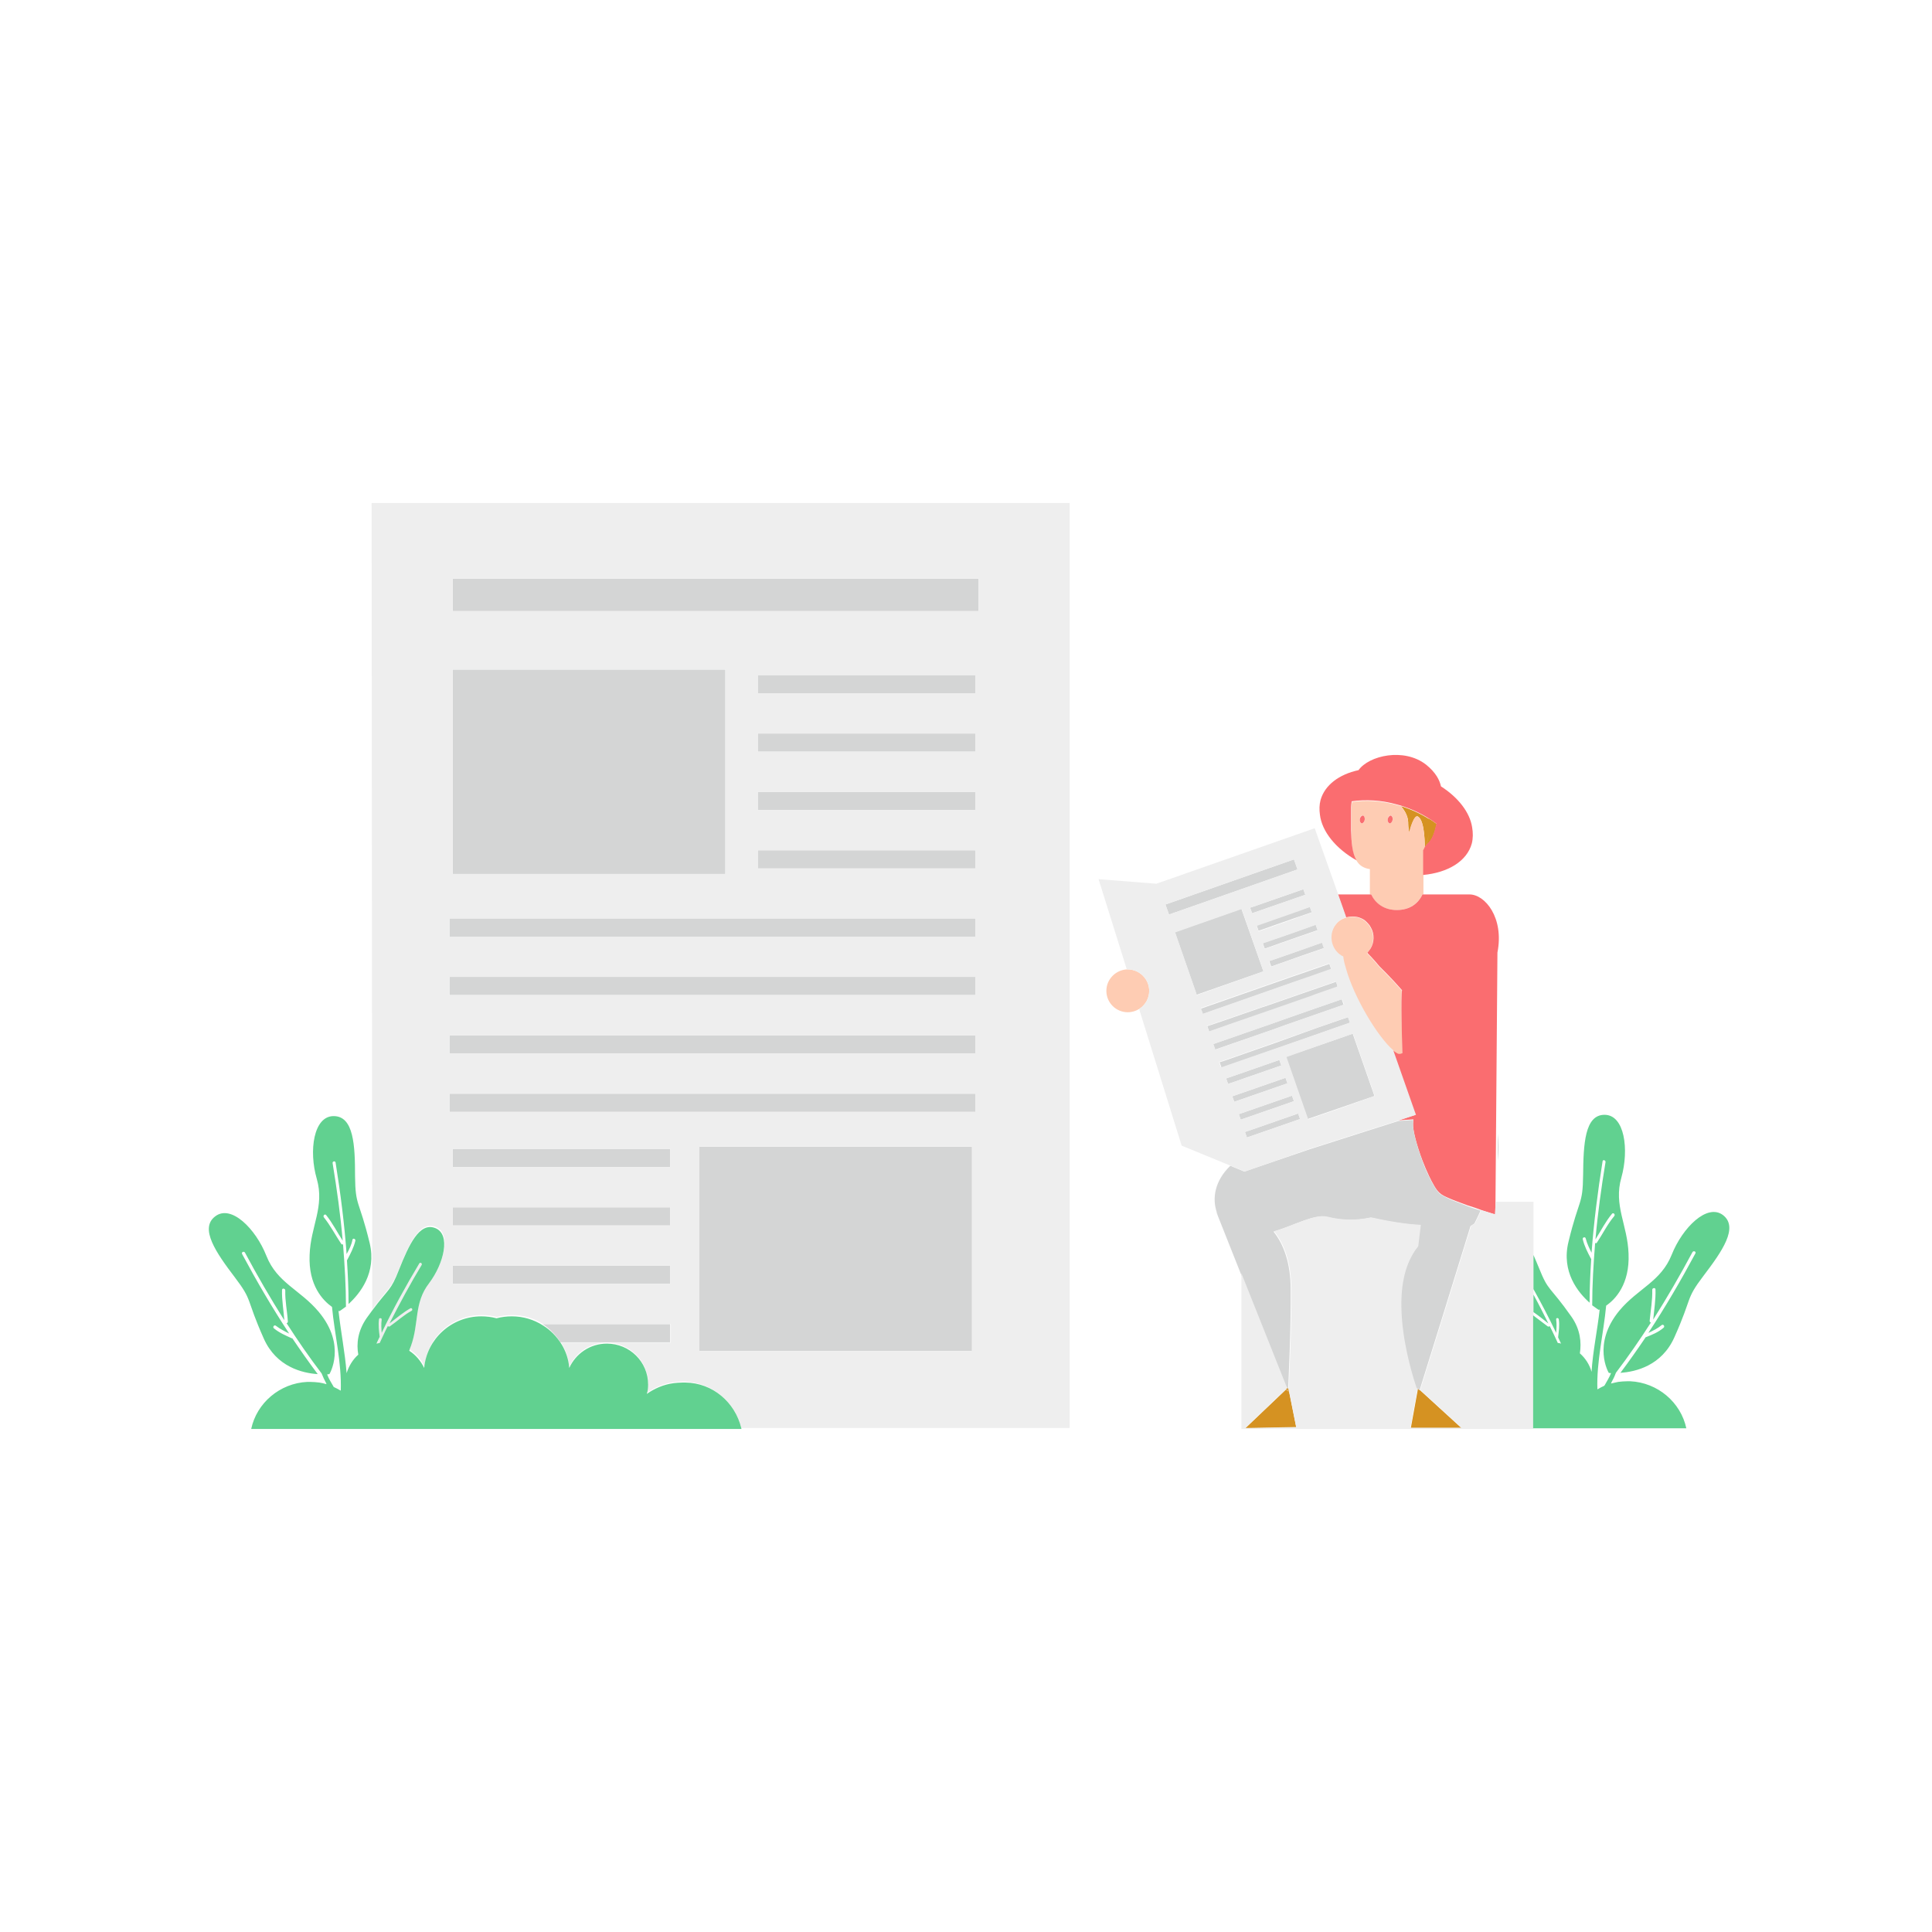
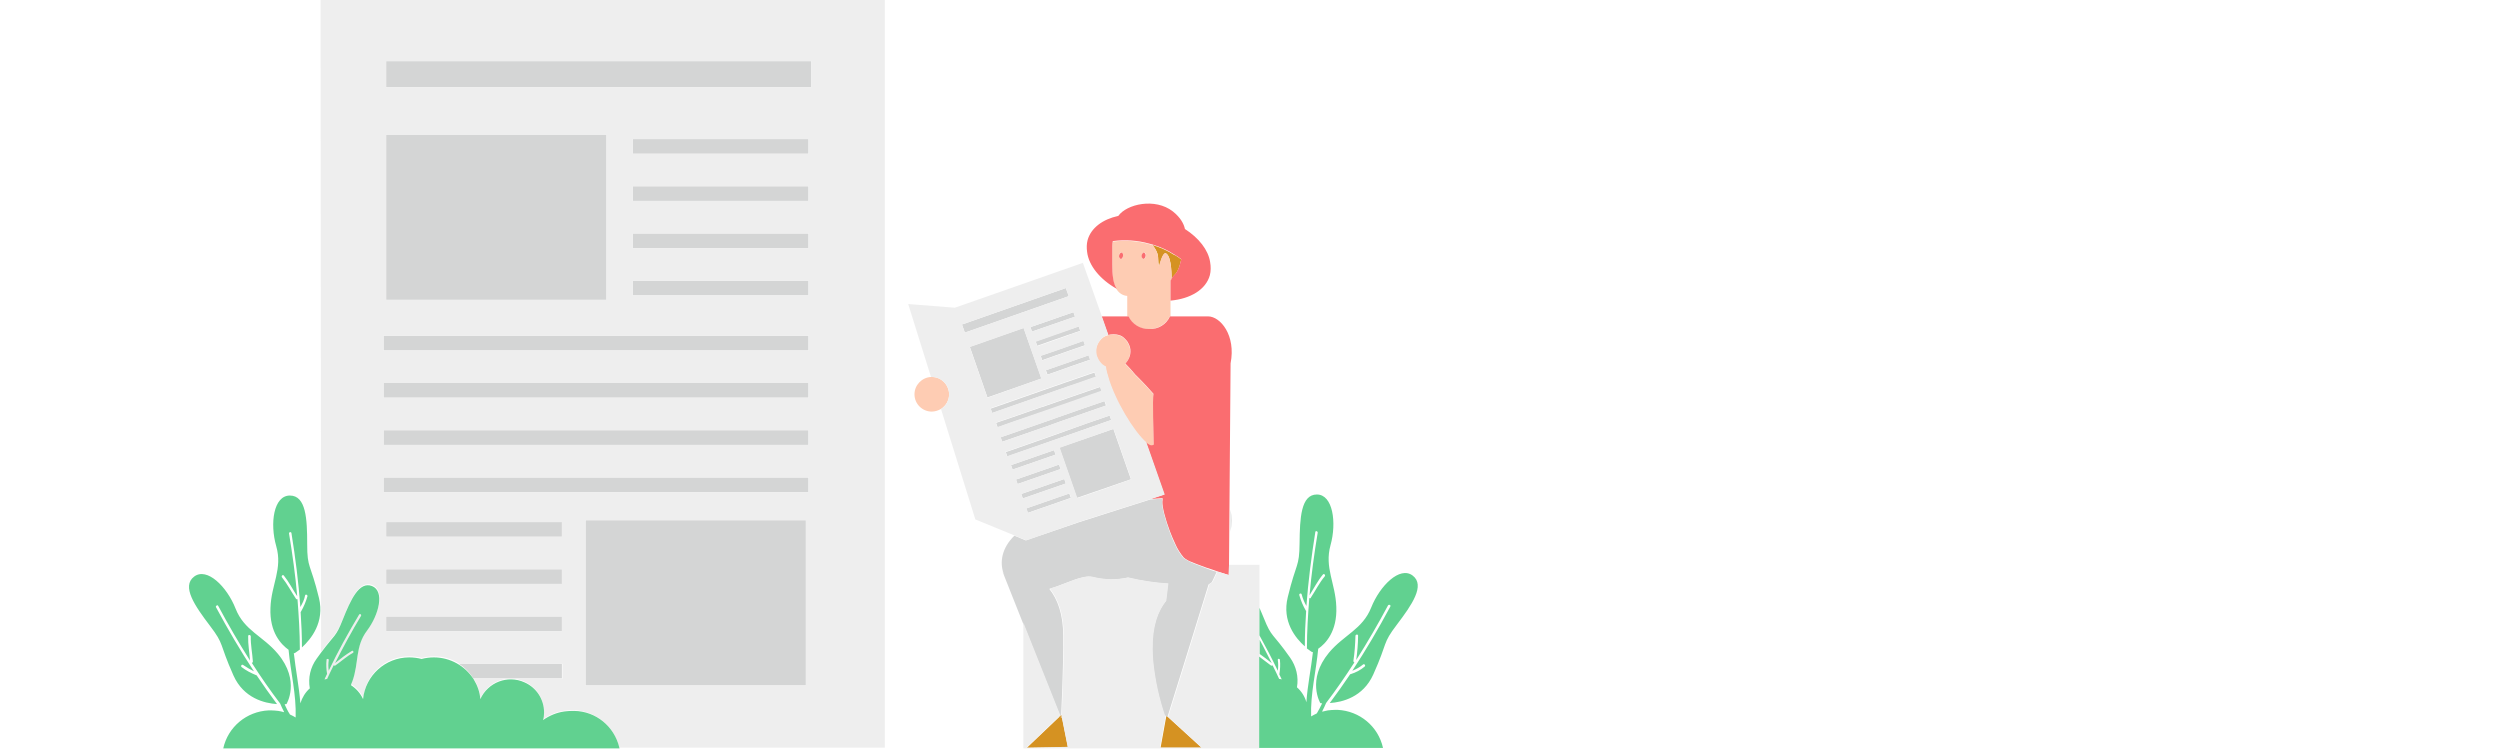
- <svg xmlns="http://www.w3.org/2000/svg" version="1.1" id="Layer_1" x="0px" y="0px" viewBox="0 0 595.3 595.3" style="enable-background:new 0 0 595.3 595.3;" xml:space="preserve">
+ <svg xmlns="http://www.w3.org/2000/svg" version="1.1" id="Layer_1" x="0px" y="0px" viewBox="0 0 953 285.3" style="enable-background:new 0 0 953 285.3;" xml:space="preserve">
  <style type="text/css">
	.st0{fill:#D59222;}
	.st1{fill:#FECCB3;}
	.st2{fill:#FA6D70;}
	.st3{fill:#D4D5D5;}
	.st4{fill:#EEEEEE;}
	.st5{fill:#61D190;}
</style>
-   <path id="color_x5F_6" class="st0" d="M437.3,429.9l0.4-1.4l12.7,11.6h-15.7l2.1-11.6C437.1,429.4,437.3,429.9,437.3,429.9z   M436.8,428.5c0.3,0.9,0.5,1.4,0.5,1.4l0.4-1.4l-0.8-0.7L436.8,428.5z M440.2,256.1c0,1.9-0.4,3.7-1.2,5.2c0.8-1.6,2-1.5,3.1-5.1  c0.2-0.8,0.4-1.5,0.6-2.3c-0.8-0.6-1.6-1.2-2.5-1.7L440.2,256.1L440.2,256.1z M436.9,251.6c2.3,1.3,2.1,9.7,2.1,9.7  c0.8-1.6,1.2-3.4,1.2-5.2v-3.8c-2.5-1.6-5.4-2.9-8.5-3.9c2.1,2.5,2.2,4.3,2.2,5.4c0,1,0.2,2.2,0.3,2.7h0.1  C434.5,255.5,435.7,250.9,436.9,251.6z M434.2,256.3L434.2,256.3c0,0.1,0,0.1,0,0.1S434.2,256.4,434.2,256.3z M397.1,428.7  c0,0,0.1,0.1,0.1,0.1l-0.1-0.5C397.1,428.5,397.1,428.6,397.1,428.7z M396.6,427.7l-0.4,0.4c0.3,0.2,0.5,0.3,0.8,0.5L396.6,427.7z   M397.1,428.9l-0.1-0.2c-0.3-0.2-0.5-0.3-0.8-0.5l-12.5,11.9l15.7-0.3l-2.2-11c0,0-0.1-0.1-0.1-0.1  C397.1,428.8,397.1,428.9,397.1,428.9z M397.1,428.7c0-0.1,0-0.2,0-0.4l-0.2-0.8l-0.3,0.3L397.1,428.7  C397,428.6,397.1,428.7,397.1,428.7z M397.1,428.9c0,0,0-0.1,0-0.2c0,0-0.1,0-0.1-0.1L397.1,428.9z" />
-   <path id="color_x5F_5" class="st1" d="M436.9,251.6c-1.2-0.7-2.5,3.9-2.7,4.8c0,0.1,0,0.1,0,0.1s0-0.1,0-0.1  c-0.1-0.4-0.3-1.7-0.3-2.6c0-1.1-0.1-2.8-2.2-5.4c-0.4-0.1-0.7-0.2-1.1-0.3c-4.9-1.4-9.8-1.6-14-1c-0.1,0.6-0.2,1.3-0.2,1.9v7.1  c0,3.6,0.2,6.9,1.6,9.1c0.8,1.4,2.1,2.3,4.1,2.6v7.8h0.4c1.3,2.8,3.9,4.8,7.9,4.8s6.6-2.1,7.9-4.8h0.3v-5.9v-7.6  c0.2-0.3,0.3-0.5,0.4-0.8C439,261.3,439.2,252.9,436.9,251.6z M419.6,253.7c-0.4,0-0.7-0.6-0.6-1.3c0.1-0.7,0.4-1.2,0.9-1.1  c0.4,0,0.7,0.6,0.6,1.3C420.4,253.2,420.1,253.7,419.6,253.7z M428.2,253.7c-0.4,0-0.7-0.6-0.6-1.3c0.1-0.7,0.4-1.2,0.9-1.1  c0.4,0,0.7,0.6,0.6,1.3C429,253.2,428.6,253.7,428.2,253.7z M354.1,305.3c0,2.3-1.2,4.4-3.1,5.6c-1,0.6-2.2,1-3.5,1  c-3.6,0-6.6-2.9-6.6-6.6c0-3.5,2.8-6.4,6.3-6.6c0.1,0,0.2,0,0.3,0C351.1,298.7,354.1,301.7,354.1,305.3z M432.1,324.7  c-0.6,0.3-1.1,0.3-1.5,0.1c-0.4-0.2-0.9-0.6-1.5-1c-4.7-4-12.1-16.1-14.6-25.3c-0.4-1.3-0.6-2.5-0.8-3.6c-0.4-0.2-0.9-0.5-1.3-0.8  c-2.8-2.3-3.2-6.5-0.8-9.3c0.8-1,1.9-1.7,3-2c1.3-0.4,2.8-0.4,4.1,0c0.8,0.3,1.5,0.6,2.1,1.2c0.4,0.4,0.8,0.8,1.1,1.2  c0.3,0.5,0.6,1,0.8,1.5c0.8,2.1,0.5,4.7-1.1,6.5c-0.1,0.2-0.3,0.3-0.4,0.5c2,2,3.7,4.1,3.7,4.1s3.7,3.6,7,7.4  C431.7,307.2,432,320.9,432.1,324.7z" />
-   <path id="color_x5F_4" class="st2" d="M418,265.1c-6.4-3.6-10.7-8.9-11.3-14.1c0,0,0,0,0,0c-0.2-1.5-0.2-3,0.2-4.5  c1.3-4.6,5.7-7.9,11.7-9.2c3.2-4.5,14-7,20.8-1.7c3,2.4,4.2,4.8,4.6,6.7c5.3,3.4,8.9,8,9.6,12.6c0.3,1.7,0.3,3.4-0.1,5  c-1.5,5.5-7.4,9-15,9.7v-7.6c0.2-0.3,0.3-0.5,0.4-0.8c0.8-1.6,2-1.5,3.1-5.1c0.2-0.8,0.4-1.5,0.6-2.3c-0.8-0.6-1.6-1.2-2.5-1.7  c-2.5-1.6-5.4-2.9-8.5-3.9c-0.4-0.1-0.7-0.2-1.1-0.3c-4.9-1.4-9.8-1.6-14-1c-0.1,0.6-0.2,1.3-0.2,1.9v7.1  C416.4,259.7,416.7,263,418,265.1z M452.8,275.6h-14.2h-0.3c-1.3,2.8-3.9,4.8-7.9,4.8s-6.6-2.1-7.9-4.8h-0.4h-9.9l0.5,1.4l2,5.7  c1.3-0.4,2.8-0.4,4.1,0c0.8,0.3,1.5,0.6,2.1,1.2c0.4,0.4,0.8,0.8,1.1,1.2c0.3,0.5,0.6,1,0.8,1.5c0.8,2.1,0.5,4.7-1.1,6.5  c-0.1,0.2-0.3,0.3-0.4,0.5c2,2,3.7,4.1,3.7,4.1s3.7,3.6,7,7.4c-0.4,2,0,15.6,0.1,19.4c-0.6,0.3-1.1,0.3-1.5,0.1  c-0.4-0.2-0.9-0.6-1.5-1l6.6,18.8l0.4,1.1l-5.2,1.7l4.6-0.3c0,0,0,0.5-0.1,1.3c-0.1,2.1,1.2,6.9,2.9,11.4c0.6,1.6,1.3,3.2,2,4.7  c1.1,2.3,2.2,4.3,3.2,5.2c0.6,0.6,1.7,1.2,3.2,1.8c0.6,0.3,1.3,0.5,2,0.8c1.1,0.4,2.3,0.9,3.5,1.3c1.6,0.5,3.1,1,4.4,1.5  c2.4,0.8,4.2,1.3,4.2,1.3l0-4l0.6-76.7C463.5,282.8,457.6,275.6,452.8,275.6z M428.2,253.7c0.4,0,0.8-0.5,0.9-1.1  c0.1-0.7-0.2-1.2-0.6-1.3c-0.4,0-0.8,0.5-0.9,1.1C427.5,253.1,427.8,253.6,428.2,253.7z M419.9,251.3c-0.4,0-0.8,0.5-0.9,1.1  c-0.1,0.7,0.2,1.2,0.6,1.3c0.4,0,0.8-0.5,0.9-1.1C420.6,251.9,420.3,251.3,419.9,251.3z" />
-   <path id="color_x5F_3" class="st3" d="M448.7,370.3c-0.7-0.3-1.4-0.5-2-0.8c-1.5-0.7-2.6-1.3-3.2-1.8c-1-1-2.1-2.9-3.2-5.2  c-0.7-1.4-1.4-3-2-4.7c-1.7-4.6-3-9.3-2.9-11.4c0-0.9,0.1-1.3,0.1-1.3l-4.6,0.3l-10.7,3.4l-7.2,2.3l-9.4,3l-20.2,6.9l-4.3-1.8  c-4.9,4.7-5.6,10.2-4.2,14.2c0,0,0,0,0,0c0,0,0,0.1,0,0.1c0.1,0.3,0.3,0.7,0.4,1c-0.4-0.8-0.9-2-0.9-2l7.9,19.9l14.1,35.4l0.3-0.3  l0.2,0.8c0.1-3,0.9-18.3,0.8-30.8c0-8.6-2.3-14.3-5.3-18c6.4-1.9,12.6-5.5,16.5-4.5c4.7,1.2,9.2,1.1,13.4,0.2  c5.4,1.2,10.7,2.1,15.3,2.3c-0.3,2.5-0.6,4.8-0.8,6.6c-3.1,3.8-5.3,9.6-5.2,18.4c0,1.4,0.1,2.9,0.2,4.3c0.8,9.6,3.6,18.3,4.7,21.6  l0.1-0.7l0.8,0.7l7.1-22.8l8.6-27.8l1.2-0.8c0,0,0.8-1.5,1.9-4c-1.3-0.4-2.9-0.9-4.4-1.5C451,371.2,449.8,370.7,448.7,370.3z   M375.6,374.7c0,0.1,0.1,0.2,0.1,0.3C375.8,375.2,375.7,375,375.6,374.7z M461.5,357.6v-8.3C461.8,351.7,461.9,354.6,461.5,357.6z   M399.8,267.9l-39.6,13.9l-1.1-3.1l39.6-13.9L399.8,267.9z M385.2,279.7l16.4-5.7l0.6,1.7l-16.4,5.7L385.2,279.7z M401.1,280.3  l2.5-0.9l0.6,1.7l-4.1,1.4l-1.2,0.4l-11.1,3.9l-0.6-1.7l13.4-4.7L401.1,280.3z M399.5,287l5.9-2.1l0.6,1.7l-6.1,2.1l-5.4,1.9  l-4.8,1.7l-0.6-1.7l6.7-2.3L399.5,287z M400.9,292.7l6.5-2.3l0.6,1.7l-6.7,2.3l-5.6,2l-4,1.4l-0.6-1.7l3.8-1.3L400.9,292.7z   M394.2,326.6l0.6,1.7l-16.4,5.7l-0.6-1.7L394.2,326.6z M380.3,339.5l-0.6-1.7l16.4-5.7l0.6,1.7L380.3,339.5z M382.3,345l-0.6-1.7  l16.4-5.7l0.6,1.7L382.3,345z M384.2,350.5l-0.6-1.7l16.4-5.7l0.6,1.7L384.2,350.5z M399.9,302.2l-29.1,10.2l-0.2,0.1l0-0.1  l-0.6-1.6l28.6-10l3.8-1.3l7.2-2.5l0.6,1.7l-7.4,2.6L399.9,302.2z M380.3,315.2l-7.7,2.7l-0.6-1.7l5.3-1.8l12.1-4.2l0.1,0l14.1-4.9  l0.3-0.1l7.8-2.7l0.4,1.2l0.2,0.5l-0.6,0.2l-6.3,2.2l-1,0.4l-12.9,4.5l-0.6,0.2L380.3,315.2z M374.4,323.4l-0.6-1.7l13.8-4.8  l4.9-1.7l2.5-0.9l10-3.5l8.4-2.9l0.6,1.7l-8.6,3l-9.2,3.2l-3.3,1.2l-1.4,0.5L374.4,323.4z M406.4,316.5l9-3.1l0.6,1.7l-9.1,3.2  l-30.5,10.7l-0.6-1.7l1.3-0.4l16-5.6L406.4,316.5z M389.3,299.3l-20,7l-0.2,0.1l-0.4,0.1l-0.1-0.2l0-0.1l-6.6-19l20.5-7.2  L389.3,299.3z M407.6,321.7l9.2-3.2l6.7,19.2l-11.3,3.9l-9.3,3.2l-6.7-19.2L407.6,321.7z M139.5,178.3h162v10h-162V178.3z   M233.5,208h67v5.6h-67V208z M233.5,226h67v5.6h-67V226z M233.5,244h67v5.6h-67V244z M233.5,262h67v5.6h-67V262z M139.5,354h67v5.6  h-67V354z M139.5,372h67v5.6h-67V372z M139.5,390h67v5.6h-67V390z M167.2,408h39.3v5.6h-33.8C171.3,411.4,169.4,409.4,167.2,408z   M138.5,283h162v5.6h-162V283z M138.5,301h162v5.6h-162V301z M138.5,319h162v5.6h-162V319z M138.5,337h162v5.6h-162V337z   M223.5,269.3h-84v-63h84V269.3z M215.5,353.3h84v63h-84V353.3z" />
-   <path id="color_x5F_2" class="st4" d="M460.9,370.3h11.6v16.4v10.5v1.7v5.4v1v9.7v3.5v21.7v0.1h-90v-0.1v-14v-33.9l14.1,35.4  l-0.4,0.4l-12.5,11.9l15.7-0.3l-2.2-11l-0.1-0.5c0.1-3,0.9-18.3,0.8-30.8c0-8.6-2.3-14.3-5.3-18c6.4-1.9,12.6-5.5,16.5-4.5  c4.7,1.2,9.2,1.1,13.4,0.2c5.4,1.2,10.7,2.1,15.3,2.3c-0.3,2.5-0.6,4.8-0.8,6.6c-3.1,3.8-5.3,9.6-5.2,18.4c0,1.4,0.1,2.9,0.2,4.3  c0.8,9.6,3.6,18.3,4.7,21.6l-2.1,11.6h15.7l-12.7-11.6l7.1-22.8l8.6-27.8l1.2-0.8c0,0,0.8-1.5,1.9-4c2.4,0.8,4.2,1.3,4.2,1.3  L460.9,370.3z M383.5,361l-4.3-1.8l-15.1-6.2L351,310.9c1.9-1.2,3.1-3.2,3.1-5.6c0-3.6-2.9-6.6-6.6-6.6c-0.1,0-0.2,0-0.3,0  l-8.7-27.8l17.8,1.4l48.8-17.1l7.2,20.3l0.5,1.4l2,5.7c-1.1,0.4-2.2,1-3,2c-2.3,2.8-2,6.9,0.8,9.3c0.4,0.3,0.8,0.6,1.3,0.8  c0.1,1.1,0.4,2.3,0.8,3.6c2.5,9.1,9.9,21.3,14.6,25.3l6.6,18.8l0.4,1.1l-5.2,1.7l-10.7,3.4l-7.2,2.3l-9.4,3L383.5,361z M412,303.6  l-0.4-1.2l-7.8,2.7l-0.3,0.1l-14.1,4.9l-0.1,0l-12.1,4.2l-5.3,1.8l0.6,1.7l7.7-2.7l10.4-3.6l0.6-0.2l12.9-4.5l1-0.4l6.3-2.2l0.6-0.2  L412,303.6z M423.6,337.7l-6.7-19.2l-9.2,3.2l-11.3,4l6.7,19.2l9.3-3.2L423.6,337.7z M400,343.1l-16.4,5.7l0.6,1.7l16.4-5.7  L400,343.1z M406.8,318.3l9.1-3.2l-0.6-1.7l-9,3.1l-13.4,4.7l-16,5.6l-1.3,0.4l0.6,1.7L406.8,318.3z M394.2,326.6l-16.4,5.7l0.6,1.7  l16.4-5.7L394.2,326.6z M413.5,307.9l-8.4,2.9l-10,3.5l-2.5,0.9l-4.9,1.7l-13.8,4.8l0.6,1.7l17.2-6l1.4-0.5l3.3-1.2l9.2-3.2l8.6-3  L413.5,307.9z M389.3,299.3l-6.7-19.2l-20.5,7.2l6.6,19l0,0.1l0.1,0.2l0.4-0.1l0.2-0.1L389.3,299.3z M400.1,282.6l4.1-1.4l-0.6-1.7  l-2.5,0.9l-0.5,0.2l-13.4,4.7l0.6,1.7l11.1-3.9L400.1,282.6z M402.2,275.7l-0.6-1.7l-16.4,5.7l0.6,1.7L402.2,275.7z M389.7,292.4  l4.8-1.7l5.4-1.9l6.1-2.1l-0.6-1.7l-5.9,2.1l-3.7,1.3l-6.7,2.3L389.7,292.4z M391,296.2l0.6,1.7l4-1.4l5.6-2l6.7-2.3l-0.6-1.7  l-6.5,2.3l-6,2.1L391,296.2z M399.8,267.9l-1.1-3.1l-39.6,13.9l1.1,3.1L399.8,267.9z M370.6,312.4l0.2-0.1l29.1-10.2l2.9-1l7.4-2.6  l-0.6-1.7l-7.2,2.5l-3.8,1.3l-28.6,10l0.6,1.6L370.6,312.4z M380.3,339.5l16.4-5.7l-0.6-1.7l-16.4,5.7L380.3,339.5z M381.7,343.3  l0.6,1.7l16.4-5.7l-0.6-1.7L381.7,343.3z M126.5,403.1c-2.3,1.3-4.4,3.1-6.5,4.7c3.1-6.1,6.4-12.2,9.9-18c0.3-0.5-0.4-1-0.7-0.5  c-4.2,7-8.1,14.1-11.6,21.4c-0.1-1.3-0.2-2.7,0-4.1c0.1-0.5-0.8-0.6-0.8-0.1c-0.3,1.8,0,3.6,0.2,5.5c0,0,0,0.1,0,0.1  c-0.3,0.6-0.6,1.3-0.9,1.9c0.3-0.1,0.7-0.1,1-0.2c0.8-1.7,1.6-3.5,2.5-5.2c0.1,0.1,0.4,0.2,0.6,0.1c2.3-1.6,4.3-3.5,6.7-4.8  C127.3,403.6,127,402.8,126.5,403.1z M114.5,155h215.1v285H228.4c-1.8-7.9-8.8-13.9-17.2-14.3c-0.3,0-0.6,0-0.9,0  c-0.9,0-1.9,0.1-2.8,0.2c-3,0.4-5.8,1.6-8.2,3.3c0.2-0.9,0.4-1.9,0.4-2.9c0-6.9-5.7-12.6-12.7-12.6c-5.2,0-9.7,3.1-11.6,7.5  c-0.2-2.7-1.1-5.3-2.5-7.5h33.8V408h-39.3c-2.8-1.8-6-2.8-9.6-2.8c-1.6,0-3.2,0.2-4.7,0.6c-1.5-0.4-3.1-0.6-4.7-0.6  c-9.3,0-16.8,7-17.6,15.9c-1-2.2-2.6-4-4.6-5.3c0.2-0.4,0.4-0.9,0.5-1.4c2.5-7.2,0.9-13.3,5.6-19.4c4.7-6.1,6.8-15.1,1.9-17  c-4.9-1.9-8.1,5.2-11.1,12.7c-2.8,6.9-3.1,5.5-8.4,12.8L114.5,155L114.5,155z M206.5,390h-67v5.6h67V390z M206.5,372h-67v5.6h67V372  z M206.5,354h-67v5.6h67V354z M299.5,353.3h-84v63h84V353.3z M300.5,262h-67v5.6h67V262z M300.5,244h-67v5.6h67V244z M300.5,226h-67  v5.6h67V226z M300.5,208h-67v5.6h67V208z M139.5,188.3h162v-10h-162V188.3z M139.5,269.3h84v-63h-84V269.3z M138.5,288.6h162V283  h-162V288.6z M138.5,306.6h162V301h-162V306.6z M138.5,324.6h162V319h-162V324.6z M138.5,342.6h162V337h-162V342.6z" />
-   <path id="color_x5F_1" class="st5" d="M512.6,409.1c0.5-0.4-0.1-1.2-0.6-0.8c-1.2,1-2.6,1.7-4.1,2.4c5.2-7.9,10-16.1,14.5-24.5  c0.3-0.6-0.6-0.9-0.9-0.4c-3.8,7.1-7.8,14-12.1,20.8c0.3-3.1,0.8-6.2,0.7-9.3c0-0.6-1-0.5-1,0.1c0.1,3.2-0.5,6.4-0.8,9.6  c0,0.3,0.2,0.5,0.4,0.5c-3.4,5.3-7,10.5-10.8,15.5c-0.4,1.1-0.9,2.1-1.4,3c0,0.1-0.1,0.2-0.1,0.3c0.7-0.2,1.4-0.3,2.2-0.5  c0.9-0.1,1.8-0.2,2.8-0.2c0.3,0,0.6,0,0.9,0c8.5,0.4,15.6,6.5,17.3,14.5h-47.2v-21.7V415v-9.7c1.5,1.1,3,2.3,4.5,3.4  c0.2,0.1,0.4,0.1,0.6-0.1c0.9,1.7,1.7,3.5,2.5,5.2c0.3,0,0.7,0.1,1,0.2c-0.3-0.6-0.6-1.3-0.9-1.9c0,0,0-0.1,0-0.1  c0.2-1.8,0.5-3.6,0.2-5.5c-0.1-0.5-0.9-0.5-0.8,0.1c0.2,1.4,0.1,2.7,0,4.1c-2.2-4.6-4.5-9-7-13.5v-10.5c0.6,1.3,1.1,2.6,1.7,4  c3,7.5,3.1,5.2,10,15c2.8,4,3.1,8,2.6,11.3c1.7,1.5,3,3.5,3.6,5.7c0.4-6.4,1.8-12.8,2.5-19.2c-0.2,0.1-0.3,0.1-0.3,0.1  s-0.8-0.5-2-1.4c0-6.4,0.4-12.8,0.9-19.2c0.2,0.1,0.5,0.1,0.6-0.2c1.8-2.7,3.2-5.6,5.3-8.1c0.4-0.5-0.3-1.2-0.7-0.7  c-2,2.4-3.4,5.2-5.1,7.9c0.7-8,1.8-15.9,3.1-23.8c0.1-0.6-0.8-0.9-0.9-0.3c-1.5,9.4-2.7,18.8-3.4,28.2c-0.7-1.4-1.4-2.8-1.8-4.4  c-0.1-0.6-1.1-0.4-0.9,0.3c0.5,2.1,1.5,4,2.5,5.9c0,0,0.1,0.1,0.1,0.1c-0.3,4.5-0.5,9-0.5,13.5c-3.5-3.1-8.8-9.5-6.5-18.8  c3.3-13.6,4.4-11.1,4.5-20.6c0.1-9.5,0.5-18.5,6.6-18.5c6.2,0,7.6,10.7,5.2,19.3c-2.5,8.6,1.9,14.6,2.2,23.5  c0.4,9.4-4.1,14.1-6.9,16c-0.8,8.6-3,17.2-2.7,25.8c0.7-0.4,1.4-0.8,2.1-1.1c0,0,0-0.1,0.1-0.1c0.6-1.1,1.5-2.5,2-3.8  c-0.4,0-0.7-0.1-0.7-0.1s-5.3-8.8,3.3-19.2c5.7-6.8,12.8-8.9,16.1-17.2s10.9-15.9,15.8-12.2c4.9,3.8-0.3,11.2-6,18.7  c-5.7,7.5-3.3,6.3-9,19c-3.9,8.7-11.9,10.6-16.6,10.9c2.7-3.6,5.3-7.3,7.8-11c0,0,0.1,0,0.1,0C509,411.3,511,410.5,512.6,409.1z   M472.5,398.9v5.4c1.6,1.1,3.1,2.3,4.6,3.5C475.6,404.8,474.1,401.8,472.5,398.9z M228.4,440c0,0.1,0,0.2,0.1,0.3H77.4  c1.7-8,8.8-14.1,17.3-14.5c0.3,0,0.6,0,0.9,0c0.9,0,1.9,0.1,2.8,0.2c0.7,0.1,1.5,0.3,2.2,0.5c0-0.1-0.1-0.2-0.1-0.3  c-0.5-0.9-1-2-1.4-3c-3.8-5-7.4-10.2-10.8-15.5c0.2,0,0.4-0.2,0.4-0.5c-0.2-3.2-0.9-6.4-0.8-9.6c0-0.6-1-0.8-1-0.1  c-0.1,3.1,0.5,6.2,0.7,9.3c-4.3-6.8-8.3-13.7-12.1-20.8c-0.3-0.6-1.2-0.2-0.9,0.4c4.5,8.4,9.3,16.6,14.5,24.5  c-1.4-0.7-2.8-1.4-4.1-2.4c-0.5-0.4-1.1,0.4-0.6,0.8c1.7,1.4,3.6,2.2,5.6,3.1c0,0,0.1,0,0.1,0c2.5,3.7,5.1,7.4,7.8,11  c-4.7-0.3-12.7-2.2-16.6-10.9c-5.7-12.8-3.3-11.5-9-19c-5.7-7.5-10.9-15-6-18.7c4.9-3.8,12.5,3.8,15.8,12.2  c3.3,8.3,10.4,10.4,16.1,17.2c8.7,10.4,3.3,19.2,3.3,19.2s-0.3,0-0.7,0.1c0.5,1.4,1.4,2.7,2,3.8c0,0,0,0.1,0.1,0.1  c0.7,0.3,1.4,0.7,2.1,1.1c0.3-8.7-1.9-17.2-2.7-25.8c-2.8-2-7.3-6.6-6.9-16c0.3-8.9,4.7-14.8,2.2-23.5c-2.5-8.6-1-19.3,5.2-19.3  c6.2,0,6.6,9,6.6,18.5c0.1,9.5,1.2,7,4.5,20.6c2.2,9.2-3,15.6-6.5,18.8c0-4.5-0.2-9-0.5-13.5c0,0,0.1-0.1,0.1-0.1  c1-1.9,2-3.8,2.5-5.9c0.1-0.6-0.8-0.9-0.9-0.3c-0.3,1.6-1,3-1.8,4.4c-0.7-9.5-1.9-18.9-3.4-28.2c-0.1-0.6-1.1-0.4-0.9,0.3  c1.3,7.9,2.4,15.8,3.1,23.8c-1.7-2.6-3.1-5.4-5.1-7.9c-0.4-0.5-1.1,0.2-0.7,0.7c2,2.5,3.5,5.4,5.3,8.1c0.2,0.3,0.4,0.3,0.6,0.2  c0.5,6.4,0.9,12.8,0.9,19.2c-1.2,0.9-2,1.4-2,1.4s-0.1,0-0.3-0.1c0.7,6.4,2,12.8,2.5,19.2c0.7-2.2,1.9-4.2,3.6-5.7  c-0.6-3.3-0.2-7.3,2.6-11.3c0.6-0.8,1.1-1.5,1.6-2.2c5.4-7.3,5.7-5.9,8.4-12.8c3-7.5,6.2-14.6,11.1-12.7c4.9,1.9,2.7,10.9-1.9,17  c-4.7,6.1-3,12.2-5.6,19.4c-0.2,0.5-0.4,1-0.5,1.4c2,1.3,3.6,3.2,4.6,5.3c0.8-8.9,8.4-15.9,17.6-15.9c1.6,0,3.2,0.2,4.7,0.6  c1.5-0.4,3.1-0.6,4.7-0.6c3.5,0,6.8,1,9.6,2.8c2.3,1.4,4.2,3.4,5.6,5.6c1.4,2.2,2.3,4.8,2.5,7.5c2-4.4,6.4-7.5,11.6-7.5  c7,0,12.7,5.6,12.7,12.6c0,1-0.1,2-0.4,2.9c2.4-1.7,5.2-2.9,8.2-3.3c0.9-0.1,1.8-0.2,2.8-0.2c0.3,0,0.6,0,0.9,0  C219.6,426.1,226.5,432.1,228.4,440z M116.9,412.1c-0.3,0.6-0.6,1.3-0.9,1.9c0.3-0.1,0.7-0.1,1-0.2c0.8-1.7,1.6-3.5,2.5-5.2  c0.1,0.1,0.4,0.2,0.6,0.1c2.3-1.6,4.3-3.5,6.7-4.8c0.5-0.3,0.1-1-0.3-0.8c-2.3,1.3-4.4,3.1-6.5,4.7c3.1-6.1,6.4-12.2,9.9-18  c0.3-0.5-0.4-1-0.7-0.5c-4.2,7-8.1,14.1-11.6,21.4c-0.1-1.3-0.2-2.7,0-4.1c0.1-0.5-0.8-0.6-0.8-0.1c-0.3,1.8,0,3.6,0.2,5.5  C116.9,412,116.9,412.1,116.9,412.1z" />
+   <path id="color_6" class="st0" d="M445,274.9l0.4-1.4l12.7,11.6h-15.7l2.1-11.6C444.8,274.4,445,274.9,445,274.9z M444.5,273.5  c0.3,0.9,0.5,1.4,0.5,1.4l0.4-1.4l-0.8-0.7L444.5,273.5z M447.8,101.1c0,1.8-0.4,3.6-1.2,5.2c0.8-1.6,2-1.5,3.1-5.1  c0.2-0.8,0.4-1.5,0.6-2.3c-0.8-0.6-1.6-1.2-2.5-1.7V101.1z M444.5,96.6c2.3,1.3,2.1,9.7,2.1,9.7c0.8-1.6,1.2-3.4,1.2-5.2v-3.8  c-2.6-1.7-5.5-3-8.5-3.9c2.1,2.5,2.2,4.3,2.2,5.4c0,0.9,0.1,1.8,0.3,2.7h0.1C442.2,100.5,443.3,95.9,444.5,96.6z M404.8,273.7  l0.1,0.1l-0.1-0.5V273.7z M404.2,272.7l-0.4,0.4c0.3,0.2,0.5,0.3,0.8,0.5L404.2,272.7z M404.8,273.9l-0.1-0.2  c-0.3-0.2-0.5-0.3-0.8-0.5l-12.5,11.9l15.7-0.3l-2.2-11l-0.1-0.1V273.9z M404.8,273.7v-0.4l-0.2-0.8l-0.3,0.3L404.8,273.7z   M404.8,273.9v-0.2c-0.1,0-0.1,0-0.1-0.1l0,0L404.8,273.9z" />
+   <path id="color_5" class="st1" d="M444.5,96.6c-1.2-0.7-2.5,3.9-2.7,4.8l0,0c-0.2-0.9-0.3-1.7-0.3-2.6c0-1.1-0.1-2.8-2.2-5.4  l-1.1-0.3c-4.6-1.3-9.3-1.6-14-1c-0.1,0.6-0.2,1.3-0.2,1.9v7.1c0,3.6,0.2,6.9,1.6,9.1c0.9,1.5,2.4,2.5,4.1,2.6v7.8h0.4  c1.4,3.1,4.5,5,7.9,4.8c3.4,0.1,6.5-1.8,7.9-4.8h0.3v-13.5c0.2-0.2,0.3-0.5,0.4-0.8C446.6,106.3,446.8,97.9,444.5,96.6z M427.2,98.7  c-0.4,0-0.7-0.6-0.6-1.3c0.1-0.7,0.4-1.2,0.9-1.1s0.7,0.6,0.6,1.3C428,98.3,427.8,98.7,427.2,98.7z M435.9,98.7  c-0.4,0-0.7-0.6-0.6-1.3c0.1-0.7,0.4-1.2,0.9-1.1s0.7,0.6,0.6,1.3C436.7,98.3,436.2,98.7,435.9,98.7L435.9,98.7z M361.8,150.3  c0,2.3-1.2,4.4-3.1,5.6c-1.1,0.6-2.3,1-3.5,1c-3.6,0-6.6-2.9-6.6-6.6c0,0,0,0,0,0l0,0c0-3.5,2.8-6.4,6.3-6.6h0.3  C358.8,143.7,361.7,146.6,361.8,150.3C361.8,150.3,361.8,150.3,361.8,150.3L361.8,150.3z M439.8,169.7c-0.5,0.3-1,0.3-1.5,0.1  c-0.4-0.2-0.9-0.6-1.5-1c-4.7-4-12.1-16.1-14.6-25.3c-0.3-1.2-0.6-2.4-0.8-3.6c-0.5-0.2-0.9-0.5-1.3-0.8c-2.8-2.3-3.2-6.4-0.9-9.2  c0,0,0,0,0,0l0.1-0.1c0.7-1,1.8-1.7,3-2c1.3-0.4,2.8-0.4,4.1,0c0.8,0.2,1.5,0.6,2.1,1.2c0.4,0.4,0.8,0.8,1.1,1.2  c0.3,0.5,0.6,1,0.8,1.5c0.9,2.2,0.4,4.7-1.1,6.5c-0.1,0.2-0.3,0.3-0.4,0.5c2,2,3.7,4.1,3.7,4.1s3.7,3.6,7,7.4  C439.4,152.2,439.7,165.9,439.8,169.7L439.8,169.7z" />
+   <path id="color_4" class="st2" d="M425.7,110.1c-6.4-3.6-10.7-8.9-11.3-14.1l0,0c-0.2-1.5-0.2-3,0.2-4.5c1.3-4.6,5.7-7.9,11.7-9.2  c3.2-4.5,14-7,20.8-1.7c3,2.4,4.2,4.8,4.6,6.7c5.3,3.4,8.9,8,9.6,12.6c0.3,1.7,0.3,3.4-0.1,5c-1.5,5.5-7.4,9-15,9.7V107  c0.2-0.2,0.3-0.5,0.4-0.8c0.8-1.6,2-1.5,3.1-5.1c0.2-0.8,0.4-1.5,0.6-2.3c-0.8-0.6-1.6-1.2-2.5-1.7c-2.6-1.7-5.5-3-8.5-3.9l-1.1-0.3  c-4.6-1.3-9.3-1.6-14-1c-0.1,0.6-0.2,1.3-0.2,1.9v7.1C424,104.7,424.3,108,425.7,110.1z M460.5,120.6H446c-1.4,3.1-4.5,5-7.9,4.8  c-3.4,0.1-6.5-1.8-7.9-4.8h-10.3l0.5,1.4l2,5.7c1.3-0.4,2.8-0.4,4.1,0c0.8,0.2,1.5,0.6,2.1,1.2c0.4,0.4,0.8,0.8,1.1,1.2  c0.3,0.5,0.6,1,0.8,1.5c0.9,2.2,0.4,4.7-1.1,6.5c-0.1,0.2-0.3,0.3-0.4,0.5c2,2,3.7,4.1,3.7,4.1s3.7,3.6,7,7.4  c-0.4,2,0,15.6,0.1,19.4c-0.5,0.3-1,0.3-1.5,0.1c-0.4-0.2-0.9-0.6-1.5-1l6.6,18.8l0.4,1.1l-5.2,1.7l4.6-0.3c0,0.4,0,0.9-0.1,1.3  c-0.1,2.1,1.2,6.9,2.9,11.4c0.6,1.6,1.3,3.2,2,4.7c0.8,1.9,1.9,3.6,3.2,5.2c0.9,0.8,2,1.4,3.2,1.8c0.6,0.3,1.3,0.5,2,0.8  c1.1,0.4,2.3,0.9,3.5,1.3c1.6,0.5,3.1,1,4.4,1.5c2.4,0.8,4.2,1.3,4.2,1.3v-4l0.6-76.7C471.2,127.8,465.2,120.6,460.5,120.6z   M435.8,98.7c0.4,0,0.8-0.5,0.9-1.1c0.1-0.5-0.1-1.1-0.6-1.3c-0.4-0.1-0.8,0.5-0.9,1.1C435.1,97.9,435.4,98.5,435.8,98.7z   M427.5,96.3c-0.4,0-0.8,0.5-0.9,1.1c-0.1,0.5,0.1,1.1,0.6,1.3c0.4,0.1,0.8-0.5,0.9-1.1C428.2,97,428,96.3,427.5,96.3z" />
+   <path id="color_3" class="st3" d="M456.3,215.3c-0.7-0.3-1.4-0.5-2-0.8c-1.1-0.5-2.2-1.1-3.2-1.8c-1.3-1.6-2.4-3.3-3.2-5.2  c-0.8-1.5-1.4-3.1-2-4.7c-1.7-4.6-3-9.3-2.9-11.4c0-0.4,0-0.9,0.1-1.3l-4.6,0.3l-10.7,3.4l-7.2,2.3l-9.4,3L391,206l-4.3-1.8  c-4.9,4.7-5.6,10.2-4.2,14.2l0,0v0.1c0.1,0.3,0.3,0.7,0.4,1c-0.4-0.8-0.9-2-0.9-2l7.9,19.9l14.1,35.4l0.3-0.3l0.2,0.8  c0.1-3,0.9-18.3,0.8-30.8c0-8.6-2.3-14.3-5.3-18c6.4-1.9,12.6-5.5,16.5-4.5c4.4,1.1,9,1.2,13.4,0.2c5,1.2,10.1,2,15.3,2.3  c-0.3,2.5-0.6,4.8-0.8,6.6c-3.1,3.8-5.3,9.6-5.2,18.4c0,1.4,0.1,2.9,0.2,4.3c0.7,7.4,2.3,14.6,4.7,21.6l0.1-0.7l0.8,0.7l7.1-22.8  l8.6-27.8l1.2-0.8c0,0,0.8-1.5,1.9-4c-1.3-0.4-2.9-0.9-4.4-1.5C458.7,216.2,457.5,215.7,456.3,215.3z M383.2,219.7  c0,0.1,0.1,0.2,0.1,0.3S383.3,220,383.2,219.7L383.2,219.7z M469.1,202.6v-8.3C469.6,197.1,469.6,199.8,469.1,202.6z M407.4,112.9  l-39.6,13.9l-1.1-3.1l39.6-13.9L407.4,112.9z M392.8,124.7l16.4-5.7l0.6,1.7l-16.4,5.7L392.8,124.7z M408.7,125.3l2.5-0.9l0.6,1.7  l-4.1,1.4l-1.2,0.4l-11.1,3.9l-0.6-1.7l13.4-4.7L408.7,125.3z M407.1,132l5.9-2.1l0.6,1.7l-6.1,2.1l-5.4,1.9l-4.8,1.7l-0.6-1.7  l6.7-2.3L407.1,132z M408.5,137.7l6.5-2.3l0.6,1.7l-6.7,2.3l-5.6,2l-4,1.4l-0.6-1.7l3.8-1.3L408.5,137.7z M401.8,171.6l0.6,1.7  L386,179l-0.6-1.7L401.8,171.6z M387.9,184.5l-0.6-1.7l16.4-5.7l0.6,1.7L387.9,184.5z M389.9,190l-0.6-1.7l16.4-5.7l0.6,1.7  L389.9,190z M391.8,195.5l-0.6-1.7l16.4-5.7l0.6,1.7L391.8,195.5z M407.5,147.2l-29.1,10.2l-0.2,0.1v-0.1l-0.6-1.6l28.6-10l3.8-1.3  l7.2-2.5l0.6,1.7l-7.4,2.6L407.5,147.2z M388,160.2l-7.7,2.7l-0.6-1.7l5.3-1.8l12.1-4.2h0.1l14.1-4.9l0.3-0.1l7.8-2.7l0.4,1.2  l0.2,0.5l-0.6,0.2l-6.3,2.2l-1,0.4l-12.9,4.5l-0.6,0.2L388,160.2z M382,168.4l-0.6-1.7l13.8-4.8l4.9-1.7l2.5-0.9l10-3.5l8.4-2.9  l0.6,1.7l-8.6,3l-9.2,3.2l-3.3,1.2l-1.4,0.5L382,168.4z M414,161.5l9-3.1l0.6,1.7l-9.1,3.2L384,174l-0.6-1.7l1.3-0.4l16-5.6  L414,161.5z M397,144.3l-20,7l-0.2,0.1l-0.4,0.1l-0.1-0.2v-0.1l-6.6-19l20.5-7.2L397,144.3z M415.2,166.7l9.2-3.2l6.7,19.2  l-11.3,3.9l-9.3,3.2l-6.7-19.2L415.2,166.7z M147.2,23.3h162v10h-162V23.3z M241.2,53h67v5.6h-67V53z M241.2,71h67v5.6h-67V71z   M241.2,89h67v5.6h-67V89z M241.2,107h67v5.6h-67V107z M147.2,199h67v5.6h-67V199z M147.2,217h67v5.6h-67V217z M147.2,235h67v5.6  h-67V235z M174.9,253h39.3v5.6h-33.8C179,256.3,177.1,254.4,174.9,253z M146.2,128h162v5.6h-162V128z M146.2,146h162v5.6h-162V146z   M146.2,164h162v5.6h-162V164z M146.2,182h162v5.6h-162V182z M231.2,114.3h-84v-63h84V114.3z M223.2,198.3h84v63h-84V198.3z" />
+   <path id="color_2" class="st4" d="M468.5,215.3h11.6v70h-90v-48l14.1,35.4l-0.4,0.4L391.3,285l15.7-0.3l-2.2-11l-0.1-0.5  c0.1-3,0.9-18.3,0.8-30.8c0-8.6-2.3-14.3-5.3-18c6.4-1.9,12.6-5.5,16.5-4.5c4.4,1.1,9,1.2,13.4,0.2c5,1.2,10.1,2,15.3,2.3  c-0.3,2.5-0.6,4.8-0.8,6.6c-3.1,3.8-5.3,9.6-5.2,18.4c0,1.4,0.1,2.9,0.2,4.3c0.7,7.4,2.3,14.6,4.7,21.6l-2.1,11.6H458l-12.7-11.6  l7.1-22.8l8.6-27.8l1.2-0.8c0,0,0.8-1.5,1.9-4c2.4,0.8,4.2,1.3,4.2,1.3L468.5,215.3z M391.2,206l-4.3-1.8l-15.1-6.2l-13.1-42.1  c3.1-1.9,4-6,2.1-9.1c-1.2-1.9-3.3-3.1-5.6-3.1h-0.3l-8.7-27.8l17.8,1.4l48.8-17.1l7.2,20.3l0.5,1.4l2,5.7c-3.4,1-5.3,4.7-4.3,8.1  c0,0.1,0,0.2,0.1,0.2c0.4,1.2,1.1,2.2,2,3c0.4,0.3,0.8,0.6,1.3,0.8c0.1,1.2,0.4,2.4,0.8,3.6c2.5,9.1,9.9,21.3,14.6,25.3l6.6,18.8  l0.4,1.1l-5.2,1.7l-10.7,3.4l-7.2,2.3l-9.4,3L391.2,206z M419.7,148.6l-0.4-1.2l-7.8,2.7l-0.3,0.1l-14.1,4.9H397l-12.1,4.2l-5.3,1.8  l0.6,1.7l7.7-2.7l10.4-3.6l0.6-0.2l12.9-4.5l1-0.4l6.3-2.2l0.6-0.2V148.6z M431.2,182.7l-6.7-19.2l-9.2,3.2l-11.3,4l6.7,19.2  l9.3-3.2L431.2,182.7z M407.7,188.1l-16.4,5.7l0.6,1.7l16.4-5.7L407.7,188.1z M414.5,163.3l9.1-3.2l-0.6-1.7l-9,3.1l-13.4,4.7  l-16,5.6l-1.3,0.4l0.6,1.7L414.5,163.3z M401.8,171.6l-16.4,5.7l0.6,1.7l16.4-5.7L401.8,171.6z M421.1,152.9l-8.4,2.9l-10,3.5  l-2.5,0.9l-4.9,1.7l-13.8,4.8l0.6,1.7l17.2-6l1.4-0.5l3.3-1.2l9.2-3.2l8.6-3L421.1,152.9z M396.9,144.3l-6.7-19.2l-20.5,7.2l6.6,19  v0.1l0.1,0.2l0.4-0.1l0.2-0.1L396.9,144.3z M407.7,127.6l4.1-1.4l-0.6-1.7l-2.5,0.9l-0.5,0.2l-13.4,4.7l0.6,1.7l11.1-3.9  L407.7,127.6z M409.8,120.7l-0.6-1.7l-16.4,5.7l0.6,1.7L409.8,120.7z M397.3,137.4l4.8-1.7l5.4-1.9l6.1-2.1L413,130l-5.9,2.1  l-3.7,1.3l-6.7,2.3L397.3,137.4z M398.6,141.2l0.6,1.7l4-1.4l5.6-2l6.7-2.3l-0.6-1.7l-6.5,2.3l-6,2.1L398.6,141.2z M407.4,112.9  l-1.1-3.1l-39.6,13.9l1.1,3.1L407.4,112.9z M378.2,157.4l0.2-0.1l29.1-10.2l2.9-1l7.4-2.6l-0.6-1.7l-7.2,2.5l-3.8,1.3l-28.6,10  l0.6,1.6L378.2,157.4z M387.9,184.5l16.4-5.7l-0.6-1.7l-16.4,5.7L387.9,184.5z M389.3,188.3l0.6,1.7l16.4-5.7l-0.6-1.7L389.3,188.3z   M134.2,248.1c-2.3,1.4-4.4,3-6.5,4.7c3.1-6.1,6.4-12.2,9.9-18c0.3-0.5-0.4-1-0.7-0.5c-4.2,7-8.1,14.1-11.6,21.4  c-0.2-1.4-0.2-2.7,0-4.1c0.1-0.5-0.8-0.6-0.8-0.1c-0.2,1.8-0.1,3.7,0.2,5.5v0.1c-0.3,0.6-0.6,1.3-0.9,1.9c0.3-0.1,0.7-0.1,1-0.2  c0.8-1.7,1.6-3.5,2.5-5.2c0.2,0.1,0.4,0.2,0.6,0.1c2.3-1.6,4.3-3.5,6.7-4.8C134.9,248.6,134.7,247.8,134.2,248.1z M122.2,0h215.1  v285H236.1c-1.9-8.1-8.9-13.9-17.2-14.3H218c-0.9,0-1.9,0.1-2.8,0.2c-3,0.4-5.8,1.6-8.2,3.3c0.2-0.9,0.4-1.9,0.4-2.9  c-0.1-7-5.8-12.7-12.8-12.6c-5,0-9.4,3-11.5,7.5c-0.2-2.7-1.1-5.2-2.5-7.5h33.8V253h-39.3c-2.9-1.9-6.2-2.8-9.6-2.8  c-1.6,0-3.2,0.2-4.7,0.6c-1.5-0.4-3.1-0.6-4.7-0.6c-9.1-0.1-16.8,6.8-17.6,15.9c-1-2.2-2.6-4-4.6-5.3c0.2-0.4,0.4-0.9,0.5-1.4  c2.5-7.2,0.9-13.3,5.6-19.4s6.8-15.1,1.9-17s-8.1,5.2-11.1,12.7c-2.8,6.9-3.1,5.5-8.4,12.8L122.2,0z M214.2,235h-67v5.6h67V235z   M214.2,217h-67v5.6h67V217z M214.2,199h-67v5.6h67V199z M307.2,198.3h-84v63h84V198.3z M308.2,107h-67v5.6h67V107z M308.2,89h-67  v5.6h67V89z M308.2,71h-67v5.6h67V71z M308.2,53h-67v5.6h67V53z M147.2,33.3h162v-10h-162V33.3z M147.2,114.3h84v-63h-84V114.3z   M146.2,133.6h162V128h-162V133.6z M146.2,151.6h162V146h-162V151.6z M146.2,169.6h162V164h-162V169.6z M146.2,187.6h162V182h-162  V187.6z" />
+   <path id="color_1" class="st5" d="M520.2,254.1c0.5-0.4-0.1-1.2-0.6-0.8c-1.2,1-2.6,1.8-4.1,2.4c5.2-7.9,10-16.1,14.5-24.5  c0.3-0.6-0.6-0.9-0.9-0.4c-3.8,7.1-7.8,14-12.1,20.8c0.4-3.1,0.7-6.2,0.7-9.3c0-0.6-1-0.5-1,0.1c-0.1,3.2-0.3,6.4-0.8,9.6  c0,0.2,0.2,0.5,0.4,0.5c-3.4,5.3-7,10.5-10.8,15.5c-0.4,1-0.9,2-1.4,3c0,0.1-0.1,0.2-0.1,0.3c0.7-0.2,1.4-0.3,2.2-0.5  c0.9-0.1,1.9-0.2,2.8-0.2h0.9c8.4,0.4,15.5,6.3,17.3,14.5H480v-34.8c1.5,1.1,3,2.3,4.5,3.4c0.2,0.1,0.5,0.1,0.6-0.1  c0.9,1.7,1.7,3.5,2.5,5.2c0.3,0,0.7,0.1,1,0.2c-0.3-0.6-0.6-1.3-0.9-1.9V257c0.3-1.8,0.4-3.7,0.2-5.5c-0.1-0.5-0.9-0.5-0.8,0.1  c0.2,1.4,0.2,2.7,0,4.1c-2.2-4.6-4.5-9-7-13.5v-10.5c0.6,1.3,1.1,2.6,1.7,4c3,7.5,3.1,5.2,10,15c2.3,3.3,3.3,7.3,2.6,11.3  c1.7,1.5,3,3.5,3.6,5.7c0.4-6.4,1.8-12.8,2.5-19.2c-0.1,0.1-0.2,0.1-0.3,0.1c0,0-0.8-0.5-2-1.4c0-6.4,0.4-12.8,0.9-19.2  c0.2,0.1,0.5,0.1,0.6-0.1v-0.1c1.8-2.7,3.2-5.6,5.3-8.1c0.4-0.5-0.3-1.2-0.7-0.7c-2,2.4-3.4,5.2-5.1,7.9c0.7-8,1.8-15.9,3.1-23.8  c0.1-0.6-0.8-0.9-0.9-0.3c-1.5,9.4-2.7,18.8-3.4,28.2c-0.8-1.4-1.4-2.9-1.8-4.4c-0.1-0.6-1.1-0.4-0.9,0.3c0.6,2.1,1.4,4,2.5,5.9  l0.1,0.1c-0.3,4.5-0.5,9-0.5,13.5c-3.5-3.1-8.8-9.5-6.5-18.8c3.3-13.6,4.4-11.1,4.5-20.6s0.5-18.5,6.6-18.5s7.6,10.7,5.2,19.3  s1.9,14.6,2.2,23.5c0.4,9.4-4.1,14.1-6.9,16c-0.8,8.6-3,17.2-2.7,25.8c0.7-0.4,1.4-0.8,2.1-1.1c0-0.1,0-0.1,0.1-0.1l0,0  c0.7-1.2,1.4-2.5,2-3.8c-0.2,0-0.5,0-0.7-0.1c0,0-5.3-8.8,3.3-19.2c5.7-6.8,12.8-8.9,16.1-17.2s10.9-15.9,15.8-12.2  s-0.3,11.2-6,18.7s-3.3,6.3-9,19c-3.9,8.7-11.9,10.6-16.6,10.9c2.7-3.6,5.3-7.3,7.8-11h0.1C516.8,256.4,518.7,255.4,520.2,254.1z   M480.2,243.9v5.4c1.6,1.1,3.1,2.3,4.6,3.5C483.2,249.8,481.8,246.8,480.2,243.9z M236.1,285c0,0.1,0,0.2,0.1,0.3H85.1  c1.8-8.2,8.9-14.1,17.3-14.5h0.9c0.9,0,1.9,0.1,2.8,0.2c0.7,0.1,1.5,0.3,2.2,0.5c0-0.1-0.1-0.2-0.1-0.3c-0.5-1-1-2-1.4-3  c-3.8-5-7.4-10.2-10.8-15.5c0.2,0,0.4-0.3,0.4-0.5c-0.2-3.2-0.9-6.4-0.8-9.6c0-0.6-1-0.8-1-0.1c-0.1,3.1,0.5,6.2,0.7,9.3  c-4.3-6.8-8.3-13.7-12.1-20.8c-0.1-0.2-0.4-0.4-0.6-0.2s-0.4,0.4-0.3,0.6l0,0c4.5,8.4,9.3,16.6,14.5,24.5c-1.4-0.7-2.8-1.5-4.1-2.4  c-0.5-0.4-1.1,0.4-0.6,0.8c1.7,1.3,3.6,2.3,5.6,3.1h0.1c2.5,3.7,5.1,7.4,7.8,11c-4.7-0.3-12.7-2.2-16.6-10.9  c-5.7-12.8-3.3-11.5-9-19s-10.9-15-6-18.7s12.5,3.8,15.8,12.2c3.3,8.4,10.4,10.4,16.1,17.2c8.7,10.4,3.3,19.2,3.3,19.2  c-0.2,0-0.5,0-0.7,0.1c0.6,1.3,1.2,2.6,2,3.8c0,0.1,0,0.1,0.1,0.1l0,0c0.7,0.3,1.4,0.7,2.1,1.1c0.3-8.7-1.9-17.2-2.7-25.8  c-2.8-2-7.3-6.6-6.9-16c0.3-8.9,4.7-14.8,2.2-23.5s-1-19.3,5.2-19.3s6.6,9,6.6,18.5s1.2,7,4.5,20.6c2.2,9.2-3,15.6-6.5,18.8  c0-4.5-0.2-9-0.5-13.5l0.1-0.1c1.1-1.9,1.9-3.8,2.5-5.9c0.1-0.6-0.8-0.9-0.9-0.3c-0.3,1.6-1,3-1.8,4.4c-0.7-9.5-1.9-18.9-3.4-28.2  c-0.1-0.6-1.1-0.4-0.9,0.3c1.3,7.9,2.4,15.8,3.1,23.8c-1.7-2.6-3.1-5.4-5.1-7.9c-0.4-0.5-1.1,0.2-0.7,0.7c2,2.5,3.5,5.4,5.3,8.1  c0.2,0.3,0.4,0.3,0.6,0.2c0.5,6.4,0.9,12.8,0.9,19.2c-1.2,0.9-2,1.4-2,1.4c-0.1,0-0.2,0-0.3-0.1c0.7,6.4,2,12.8,2.5,19.2  c0.7-2.2,1.9-4.2,3.6-5.7c-0.7-4,0.2-8,2.6-11.3c0.6-0.8,1.1-1.5,1.6-2.2c5.4-7.3,5.7-5.9,8.4-12.8c3-7.5,6.2-14.6,11.1-12.7  s2.7,10.9-1.9,17s-3,12.2-5.6,19.4c-0.2,0.4-0.4,0.9-0.5,1.4c2,1.3,3.6,3.1,4.6,5.3c0.9-9,8.5-15.9,17.6-15.9c1.6,0,3.2,0.2,4.7,0.6  c1.5-0.4,3.1-0.6,4.7-0.6c6.2,0,11.9,3.2,15.2,8.4c1.4,2.3,2.3,4.8,2.5,7.5c2.9-6.4,10.4-9.3,16.8-6.4c4.6,2,7.5,6.5,7.5,11.5  c0,1-0.1,2-0.4,2.9c2.4-1.7,5.2-2.9,8.2-3.3c0.9-0.1,1.9-0.2,2.8-0.2h0.9C227.1,271.1,234.2,276.9,236.1,285z M124.6,257.1  c-0.3,0.6-0.6,1.3-0.9,1.9c0.3-0.1,0.7-0.1,1-0.2c0.8-1.7,1.6-3.5,2.5-5.2c0.2,0.1,0.4,0.2,0.6,0.1c2.3-1.6,4.3-3.5,6.7-4.8  c0.5-0.3,0.1-1-0.3-0.8c-2.3,1.4-4.4,3-6.5,4.7c3.1-6.1,6.4-12.2,9.9-18c0.3-0.5-0.4-1-0.7-0.5c-4.2,7-8.1,14.1-11.6,21.4  c-0.2-1.4-0.2-2.7,0-4.1c0.1-0.5-0.8-0.6-0.8-0.1c-0.2,1.8-0.1,3.7,0.2,5.5C124.6,257,124.5,257,124.6,257.1L124.6,257.1  L124.6,257.1z" />
</svg>
